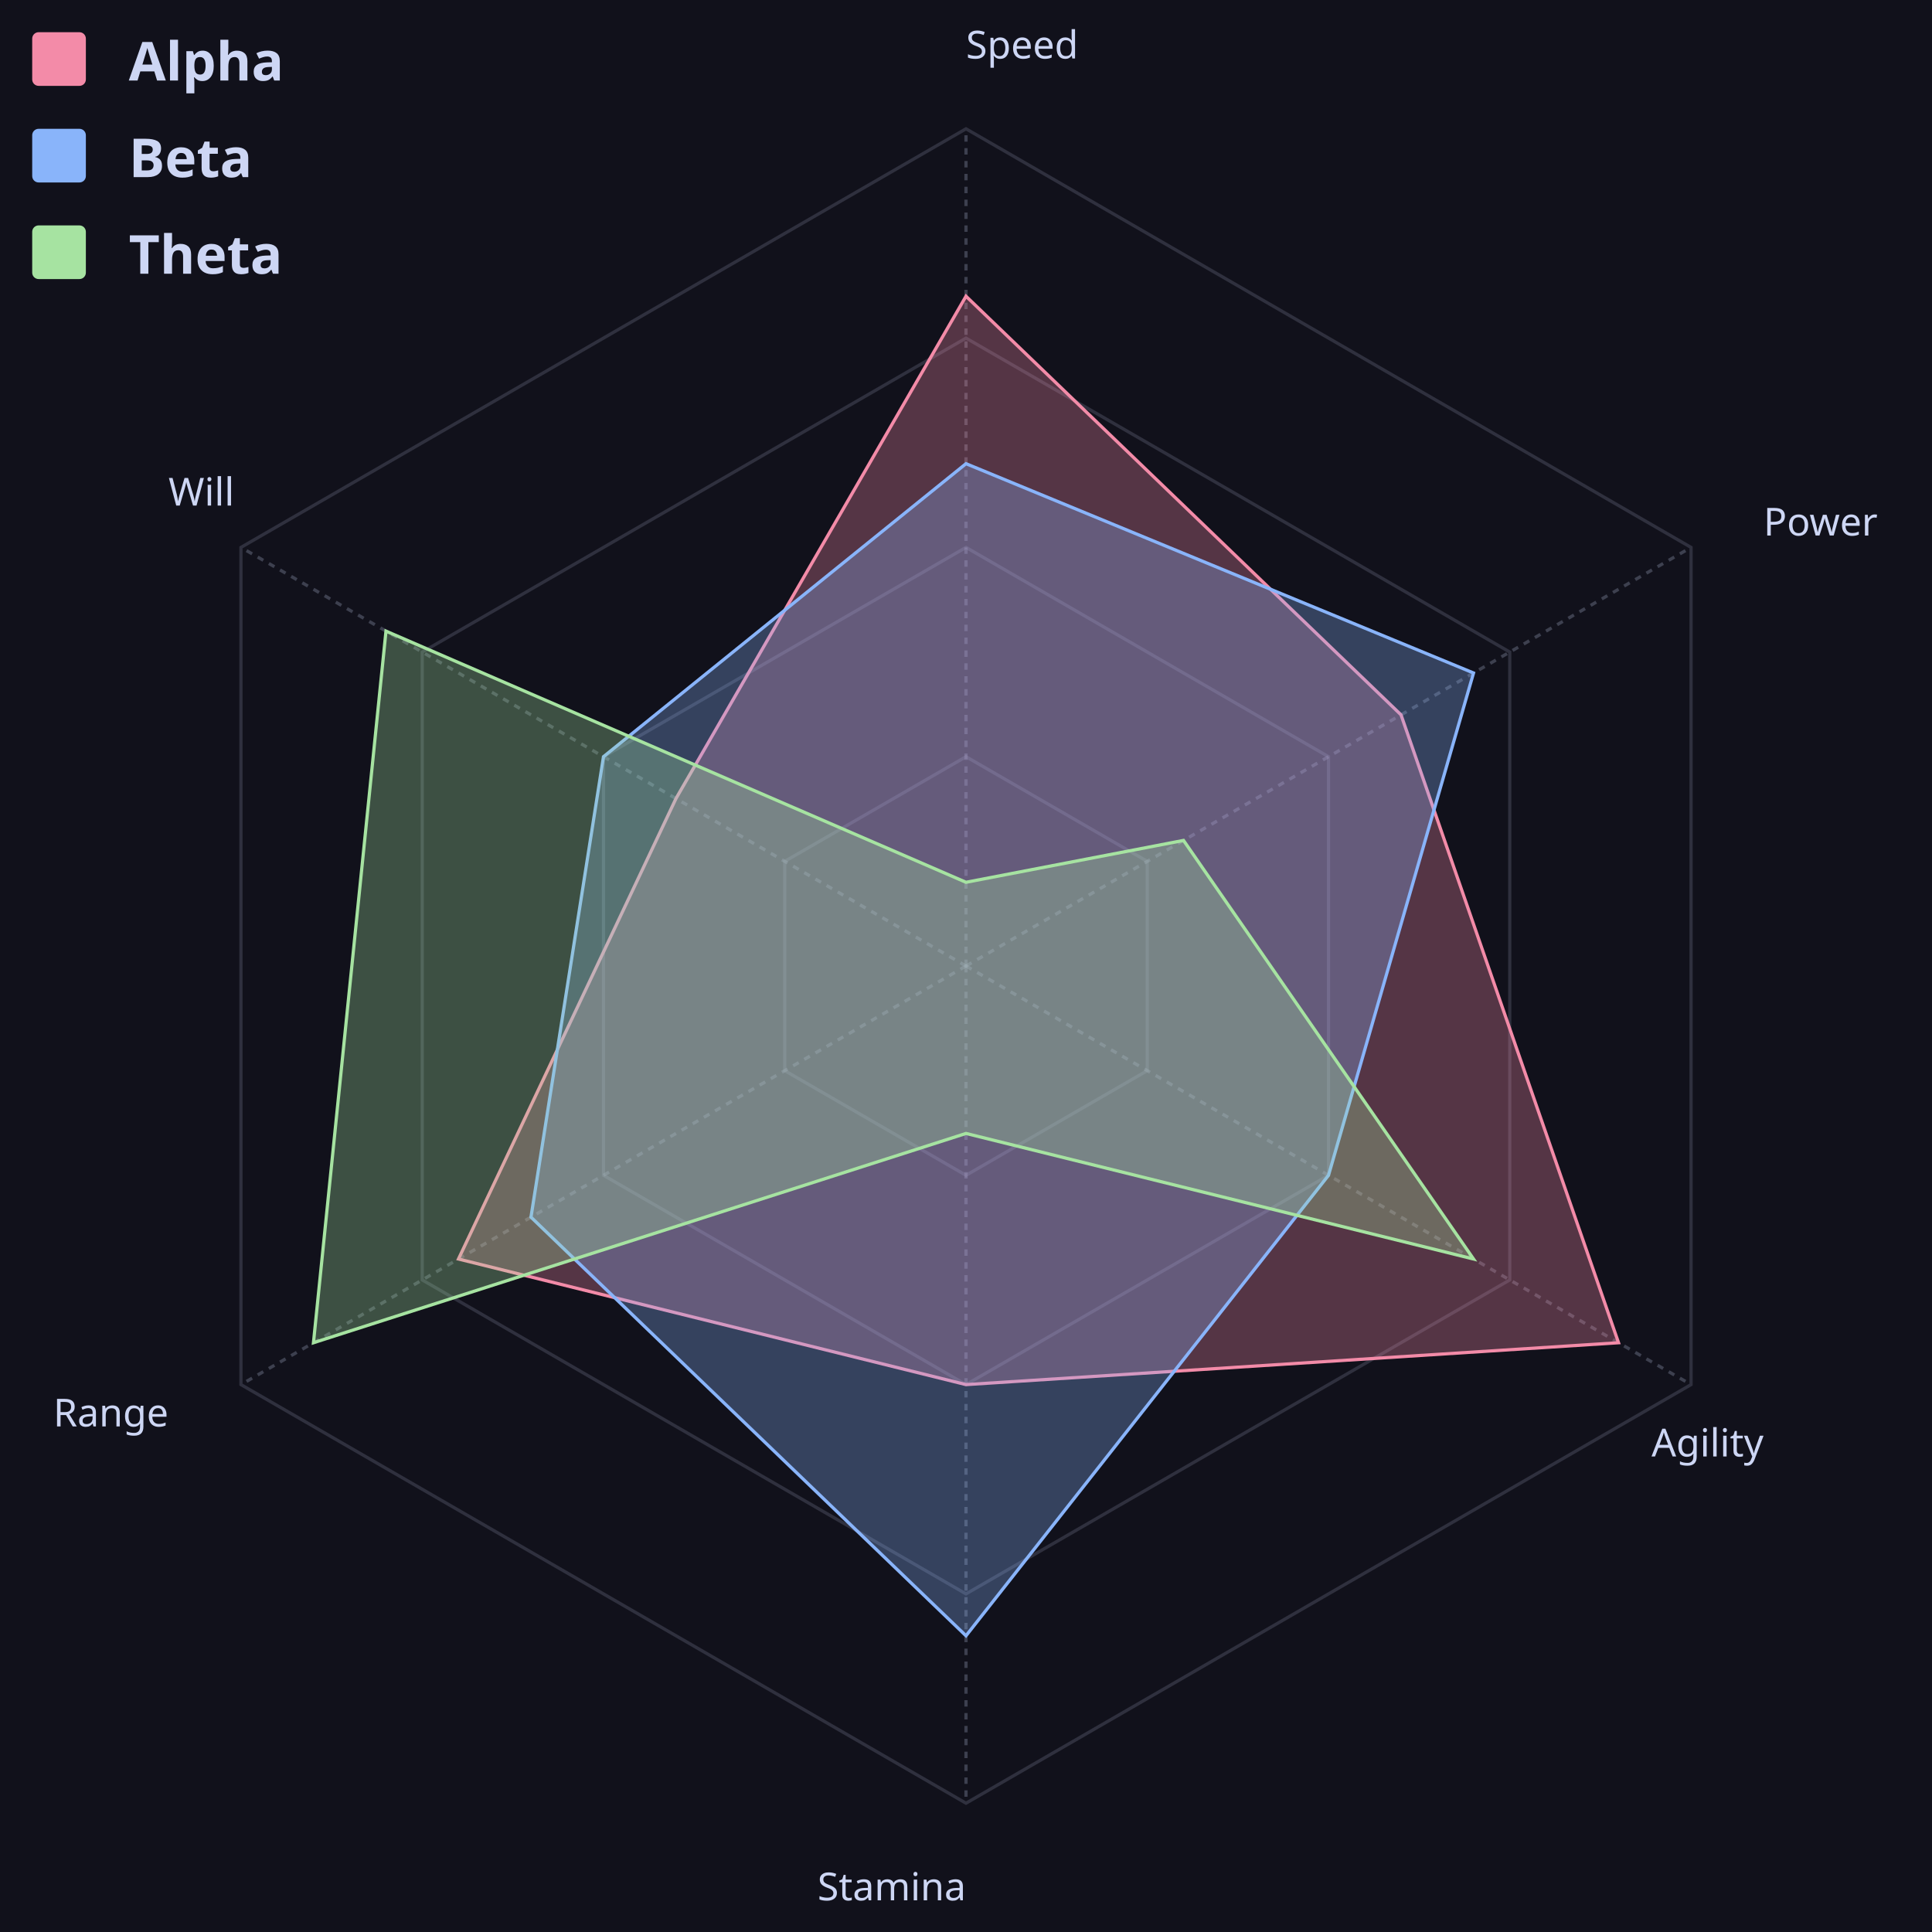
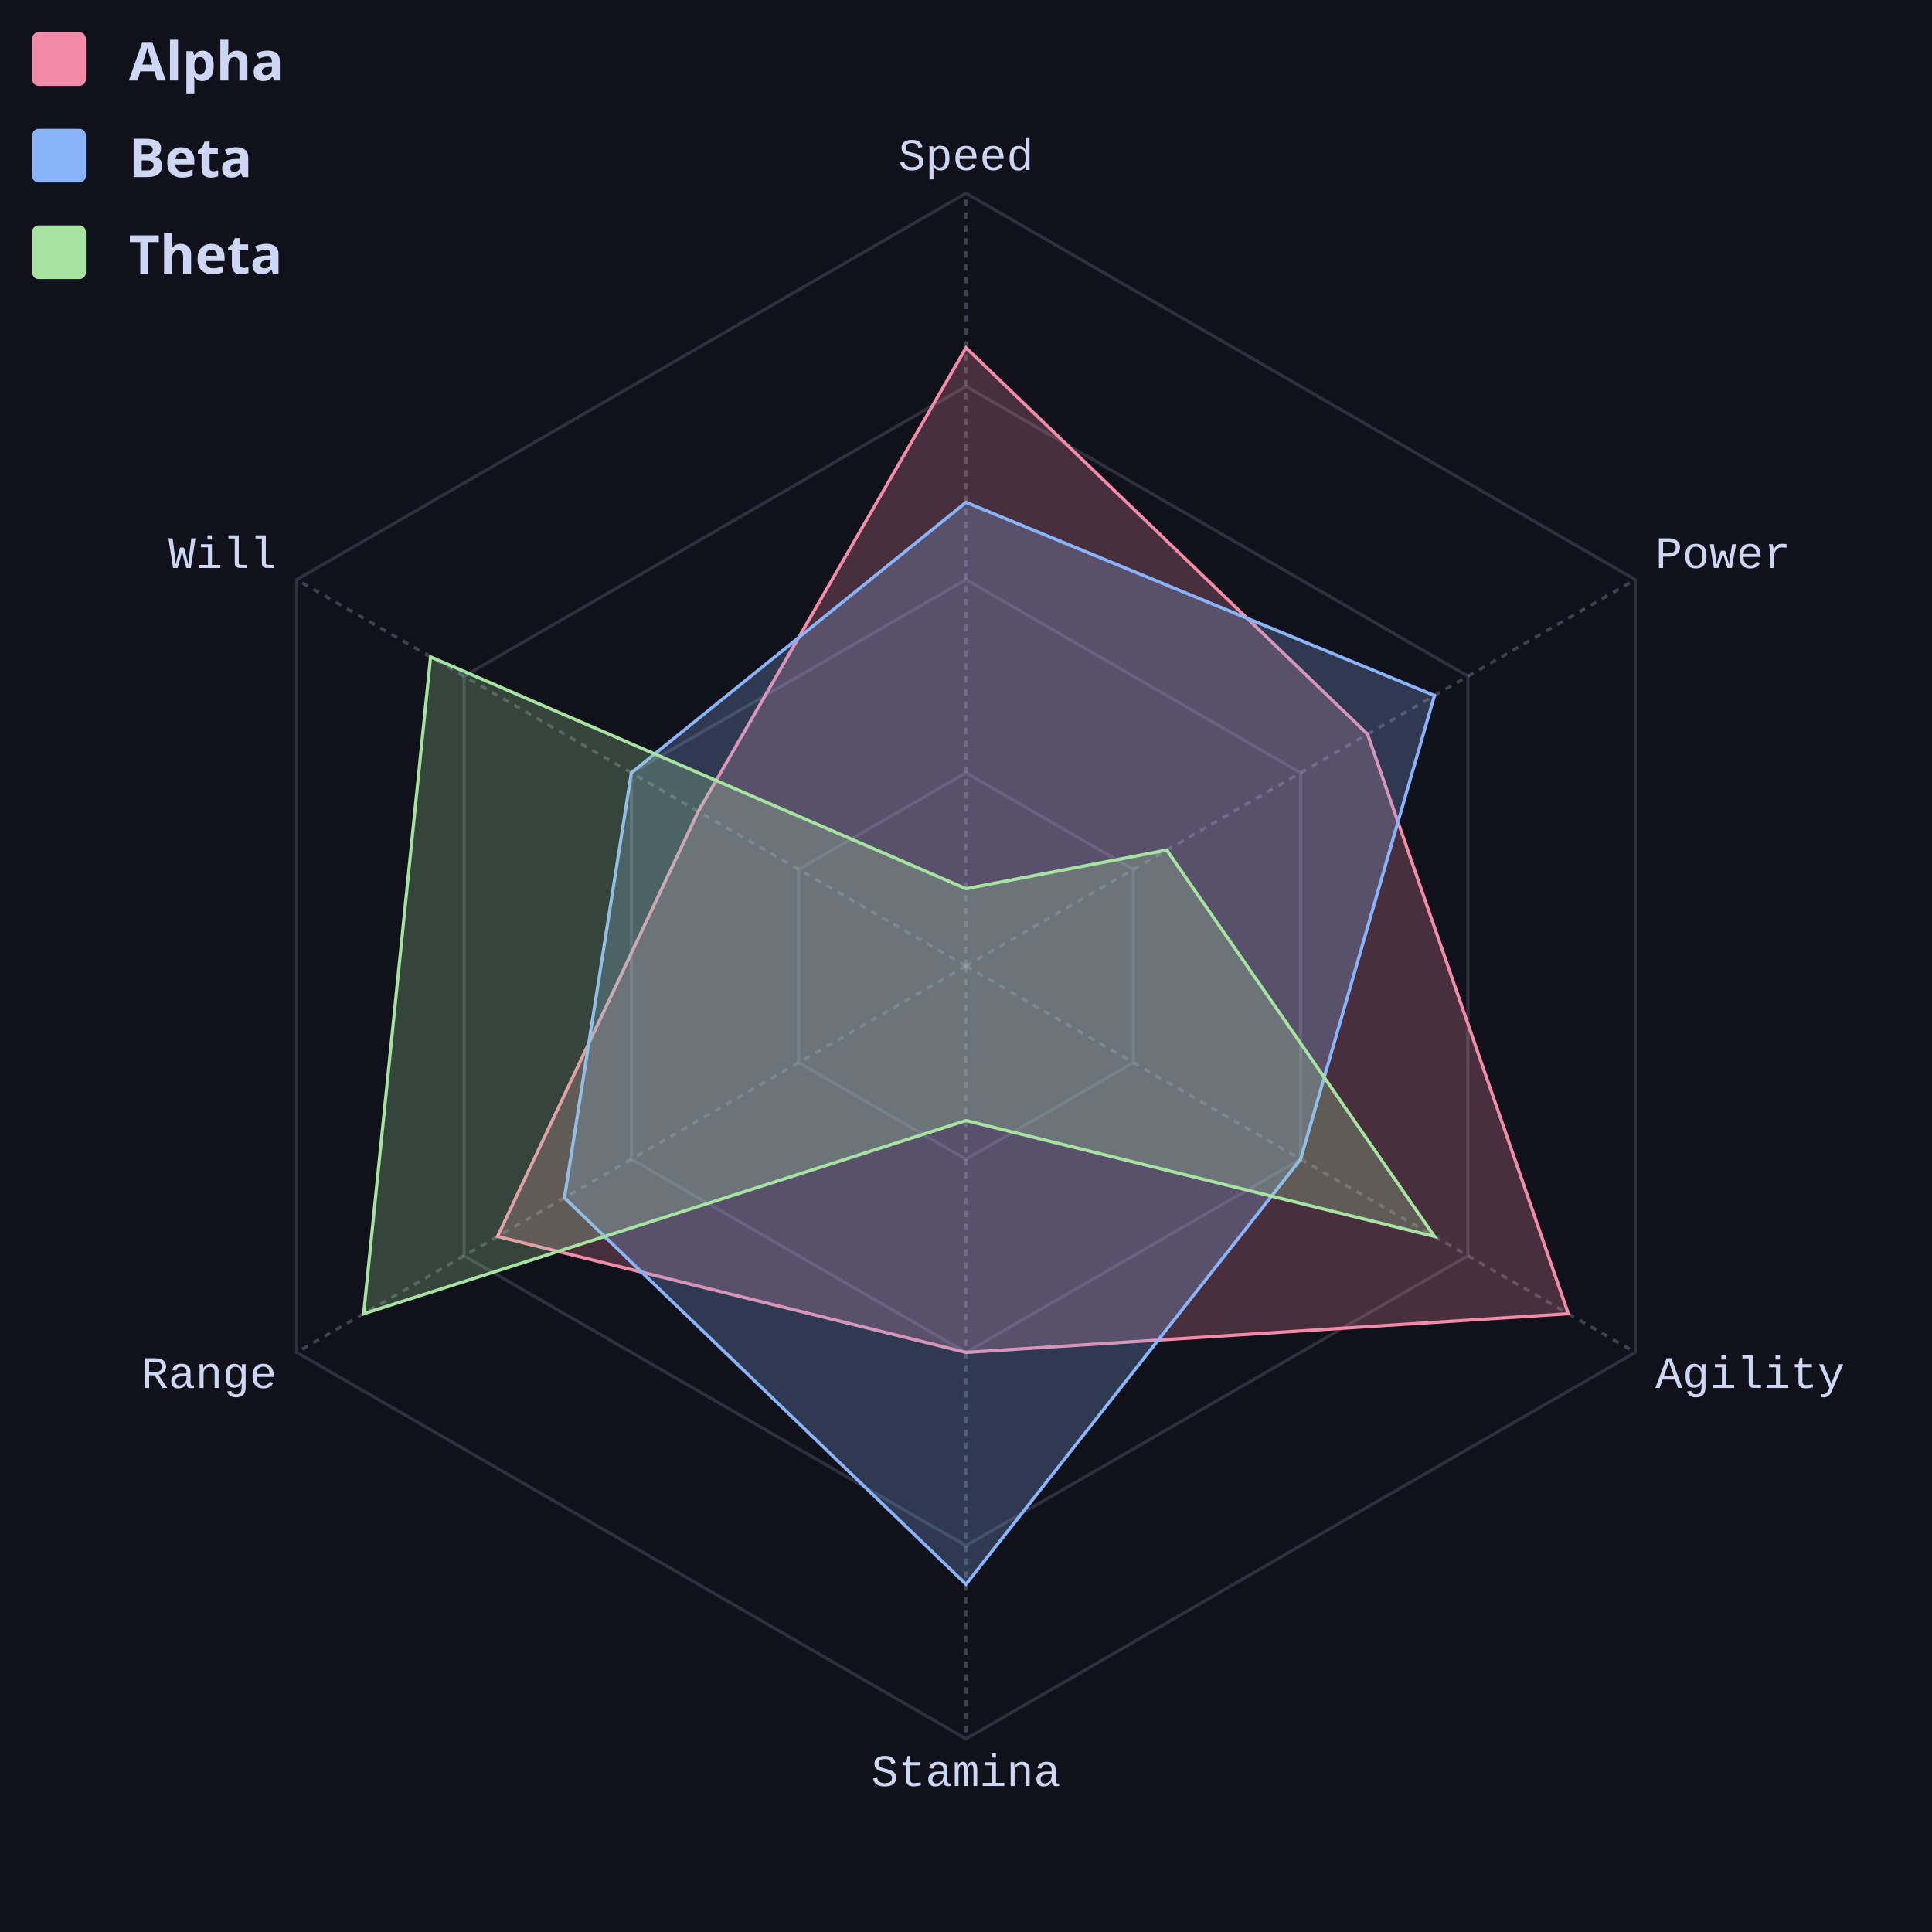
<svg xmlns="http://www.w3.org/2000/svg" width="600" height="600" viewBox="-300 -300 600 600">
  <rect id="chart-bg" x="-300" y="-300" width="100%" height="100%" fill="#11111b" />
-   <line x1="0.00" y1="0.00" x2="0.00" y2="-260.00" style="stroke:#a6adc8;stroke-opacity:0.3;stroke-dasharray:2;" />
-   <line x1="0.00" y1="0.00" x2="225.17" y2="-130.00" style="stroke:#a6adc8;stroke-opacity:0.3;stroke-dasharray:2;" />
-   <line x1="0.00" y1="0.00" x2="225.17" y2="130.00" style="stroke:#a6adc8;stroke-opacity:0.3;stroke-dasharray:2;" />
-   <line x1="0.00" y1="0.00" x2="0.00" y2="260.00" style="stroke:#a6adc8;stroke-opacity:0.3;stroke-dasharray:2;" />
-   <line x1="0.00" y1="0.00" x2="-225.17" y2="130.00" style="stroke:#a6adc8;stroke-opacity:0.3;stroke-dasharray:2;" />
-   <line x1="0.00" y1="0.00" x2="-225.17" y2="-130.00" style="stroke:#a6adc8;stroke-opacity:0.3;stroke-dasharray:2;" />
-   <polygon points="0.00,-65.00 56.29,-32.50 56.29,32.50 0.00,65.00 -56.29,32.50 -56.29,-32.50" style="fill:none;stroke:#a6adc8;stroke-opacity:0.2;" />
-   <polygon points="0.00,-130.00 112.58,-65.00 112.58,65.00 0.00,130.00 -112.58,65.00 -112.58,-65.00" style="fill:none;stroke:#a6adc8;stroke-opacity:0.2;" />
-   <polygon points="0.00,-195.00 168.87,-97.50 168.87,97.50 0.00,195.00 -168.87,97.50 -168.87,-97.50" style="fill:none;stroke:#a6adc8;stroke-opacity:0.2;" />
-   <polygon points="0.00,-260.00 225.17,-130.00 225.17,130.00 0.00,260.00 -225.17,130.00 -225.17,-130.00" style="fill:none;stroke:#a6adc8;stroke-opacity:0.2;" />
-   <text x="0.00" y="-286.00" style="fill:#cdd6f4;font-size:12px;text-anchor:start;dominant-baseline:middle;font-family:sans-serif;" font-family="sans-serif">Speed</text>
-   <text x="247.68" y="-143.00" style="fill:#cdd6f4;font-size:12px;text-anchor:start;dominant-baseline:hanging;font-family:sans-serif;" font-family="sans-serif">Power</text>
-   <text x="247.68" y="143.00" style="fill:#cdd6f4;font-size:12px;text-anchor:end;dominant-baseline:hanging;font-family:sans-serif;" font-family="sans-serif">Agility</text>
-   <text x="0.00" y="286.00" style="fill:#cdd6f4;font-size:12px;text-anchor:end;dominant-baseline:middle;font-family:sans-serif;" font-family="sans-serif">Stamina</text>
-   <text x="-247.68" y="143.00" style="fill:#cdd6f4;font-size:12px;text-anchor:end;dominant-baseline:alphabetic;font-family:sans-serif;" font-family="sans-serif">Range</text>
-   <text x="-247.68" y="-143.00" style="fill:#cdd6f4;font-size:12px;text-anchor:start;dominant-baseline:alphabetic;font-family:sans-serif;" font-family="sans-serif">Will</text>
+   <line x1="0.00" y1="0.00" x2="0.00" y2="-240.00" style="stroke:#a6adc8;stroke-opacity:0.3;stroke-dasharray:2;" />
+   <line x1="0.00" y1="0.00" x2="207.85" y2="-120.00" style="stroke:#a6adc8;stroke-opacity:0.3;stroke-dasharray:2;" />
+   <line x1="0.00" y1="0.00" x2="207.85" y2="120.00" style="stroke:#a6adc8;stroke-opacity:0.3;stroke-dasharray:2;" />
+   <line x1="0.00" y1="0.00" x2="0.00" y2="240.00" style="stroke:#a6adc8;stroke-opacity:0.3;stroke-dasharray:2;" />
+   <line x1="0.00" y1="0.00" x2="-207.85" y2="120.00" style="stroke:#a6adc8;stroke-opacity:0.3;stroke-dasharray:2;" />
+   <line x1="0.00" y1="0.00" x2="-207.85" y2="-120.00" style="stroke:#a6adc8;stroke-opacity:0.3;stroke-dasharray:2;" />
+   <polygon points="0.00,-60.00 51.96,-30.00 51.96,30.00 0.00,60.00 -51.96,30.00 -51.96,-30.00" style="fill:none;stroke:#a6adc8;stroke-opacity:0.2;" />
+   <polygon points="0.00,-120.00 103.92,-60.00 103.92,60.00 0.00,120.00 -103.92,60.00 -103.92,-60.00" style="fill:none;stroke:#a6adc8;stroke-opacity:0.2;" />
+   <polygon points="0.00,-180.00 155.88,-90.00 155.88,90.00 0.00,180.00 -155.88,90.00 -155.88,-90.00" style="fill:none;stroke:#a6adc8;stroke-opacity:0.2;" />
+   <polygon points="0.00,-240.00 207.85,-120.00 207.85,120.00 0.00,240.00 -207.85,120.00 -207.85,-120.00" style="fill:none;stroke:#a6adc8;stroke-opacity:0.2;" />
+   <text x="0.00" y="-247.20" style="fill:#cdd6f4;font-size:14px;text-anchor:middle;dominant-baseline:alphabetic;font-family:ui-monospace,SFMono-Regular,Menlo,Monaco,Consolas,liberation mono,monospace;" font-family="sans-serif">Speed</text>
+   <text x="214.08" y="-123.60" style="fill:#cdd6f4;font-size:14px;text-anchor:start;dominant-baseline:alphabetic;font-family:ui-monospace,SFMono-Regular,Menlo,Monaco,Consolas,liberation mono,monospace;" font-family="sans-serif">Power</text>
+   <text x="214.08" y="123.60" style="fill:#cdd6f4;font-size:14px;text-anchor:start;dominant-baseline:hanging;font-family:ui-monospace,SFMono-Regular,Menlo,Monaco,Consolas,liberation mono,monospace;" font-family="sans-serif">Agility</text>
+   <text x="0.00" y="247.20" style="fill:#cdd6f4;font-size:14px;text-anchor:middle;dominant-baseline:hanging;font-family:ui-monospace,SFMono-Regular,Menlo,Monaco,Consolas,liberation mono,monospace;" font-family="sans-serif">Stamina</text>
+   <text x="-214.08" y="123.60" style="fill:#cdd6f4;font-size:14px;text-anchor:end;dominant-baseline:hanging;font-family:ui-monospace,SFMono-Regular,Menlo,Monaco,Consolas,liberation mono,monospace;" font-family="sans-serif">Range</text>
+   <text x="-214.08" y="-123.60" style="fill:#cdd6f4;font-size:14px;text-anchor:end;dominant-baseline:alphabetic;font-family:ui-monospace,SFMono-Regular,Menlo,Monaco,Consolas,liberation mono,monospace;" font-family="sans-serif">Will</text>
  <rect x="-290" y="-290" width="16.667" height="16.667" rx="2" fill="#f38ba8" />
  <text x="-260.00" y="-275.00" style="fill:#cdd6f4;font-size:16.667px;font-family:sans-serif;font-weight:bold;" font-family="sans-serif">Alpha</text>
  <rect x="-290" y="-260" width="16.667" height="16.667" rx="2" fill="#89b4fa" />
  <text x="-260.00" y="-245.00" style="fill:#cdd6f4;font-size:16.667px;font-family:sans-serif;font-weight:bold;" font-family="sans-serif">Beta</text>
  <rect x="-290" y="-230" width="16.667" height="16.667" rx="2" fill="#a6e3a1" />
  <text x="-260.00" y="-215.00" style="fill:#cdd6f4;font-size:16.667px;font-family:sans-serif;font-weight:bold;" font-family="sans-serif">Theta</text>
-   <polygon points="0.00,-208.00 135.10,-78.00 202.65,117.00 0.00,130.00 -157.62,91.00 -90.07,-52.00" style="fill:#f38ba8;fill-opacity:0.3;stroke:#f38ba8;stroke-width:1;" />
-   <polygon points="0.00,-156.00 157.62,-91.00 112.58,65.00 0.00,208.00 -135.10,78.00 -112.58,-65.00" style="fill:#89b4fa;fill-opacity:0.3;stroke:#89b4fa;stroke-width:1;" />
-   <polygon points="0.00,-26.00 67.55,-39.00 157.62,91.00 0.00,52.00 -202.65,117.00 -180.13,-104.00" style="fill:#a6e3a1;fill-opacity:0.3;stroke:#a6e3a1;stroke-width:1;" />
+   <polygon points="0.00,-192.00 124.71,-72.00 187.06,108.00 0.00,120.00 -145.49,84.00 -83.14,-48.00" style="fill:#f38ba8;fill-opacity:0.25;stroke:#f38ba8;stroke-width:1;">
+     <animate attributeName="points" from="0.00,-0.00 0.00,-0.00 0.00,0.00 0.00,0.00 -0.00,0.00 -0.00,-0.00" to="0.00,-192.00 124.71,-72.00 187.06,108.00 0.00,120.00 -145.49,84.00 -83.14,-48.00" dur="1.8s" begin="0s" fill="freeze" calcMode="spline" keyTimes="0;1" keySplines="0.4 0 0.2 1" />
+   </polygon>
+   <polygon points="0.00,-144.00 145.49,-84.00 103.92,60.00 0.00,192.00 -124.71,72.00 -103.92,-60.00" style="fill:#89b4fa;fill-opacity:0.25;stroke:#89b4fa;stroke-width:1;">
+     <animate attributeName="points" from="0.00,-0.00 0.00,-0.00 0.00,0.00 0.00,0.00 -0.00,0.00 -0.00,-0.00" to="0.00,-144.00 145.49,-84.00 103.92,60.00 0.00,192.00 -124.71,72.00 -103.92,-60.00" dur="1.8s" begin="0s" fill="freeze" calcMode="spline" keyTimes="0;1" keySplines="0.4 0 0.2 1" />
+   </polygon>
+   <polygon points="0.00,-24.00 62.35,-36.00 145.49,84.00 0.00,48.00 -187.06,108.00 -166.28,-96.00" style="fill:#a6e3a1;fill-opacity:0.25;stroke:#a6e3a1;stroke-width:1;">
+     <animate attributeName="points" from="0.00,-0.00 0.00,-0.00 0.00,0.00 0.00,0.00 -0.00,0.00 -0.00,-0.00" to="0.00,-24.00 62.35,-36.00 145.49,84.00 0.00,48.00 -187.06,108.00 -166.28,-96.00" dur="1.8s" begin="0s" fill="freeze" calcMode="spline" keyTimes="0;1" keySplines="0.4 0 0.2 1" />
+   </polygon>
</svg>
